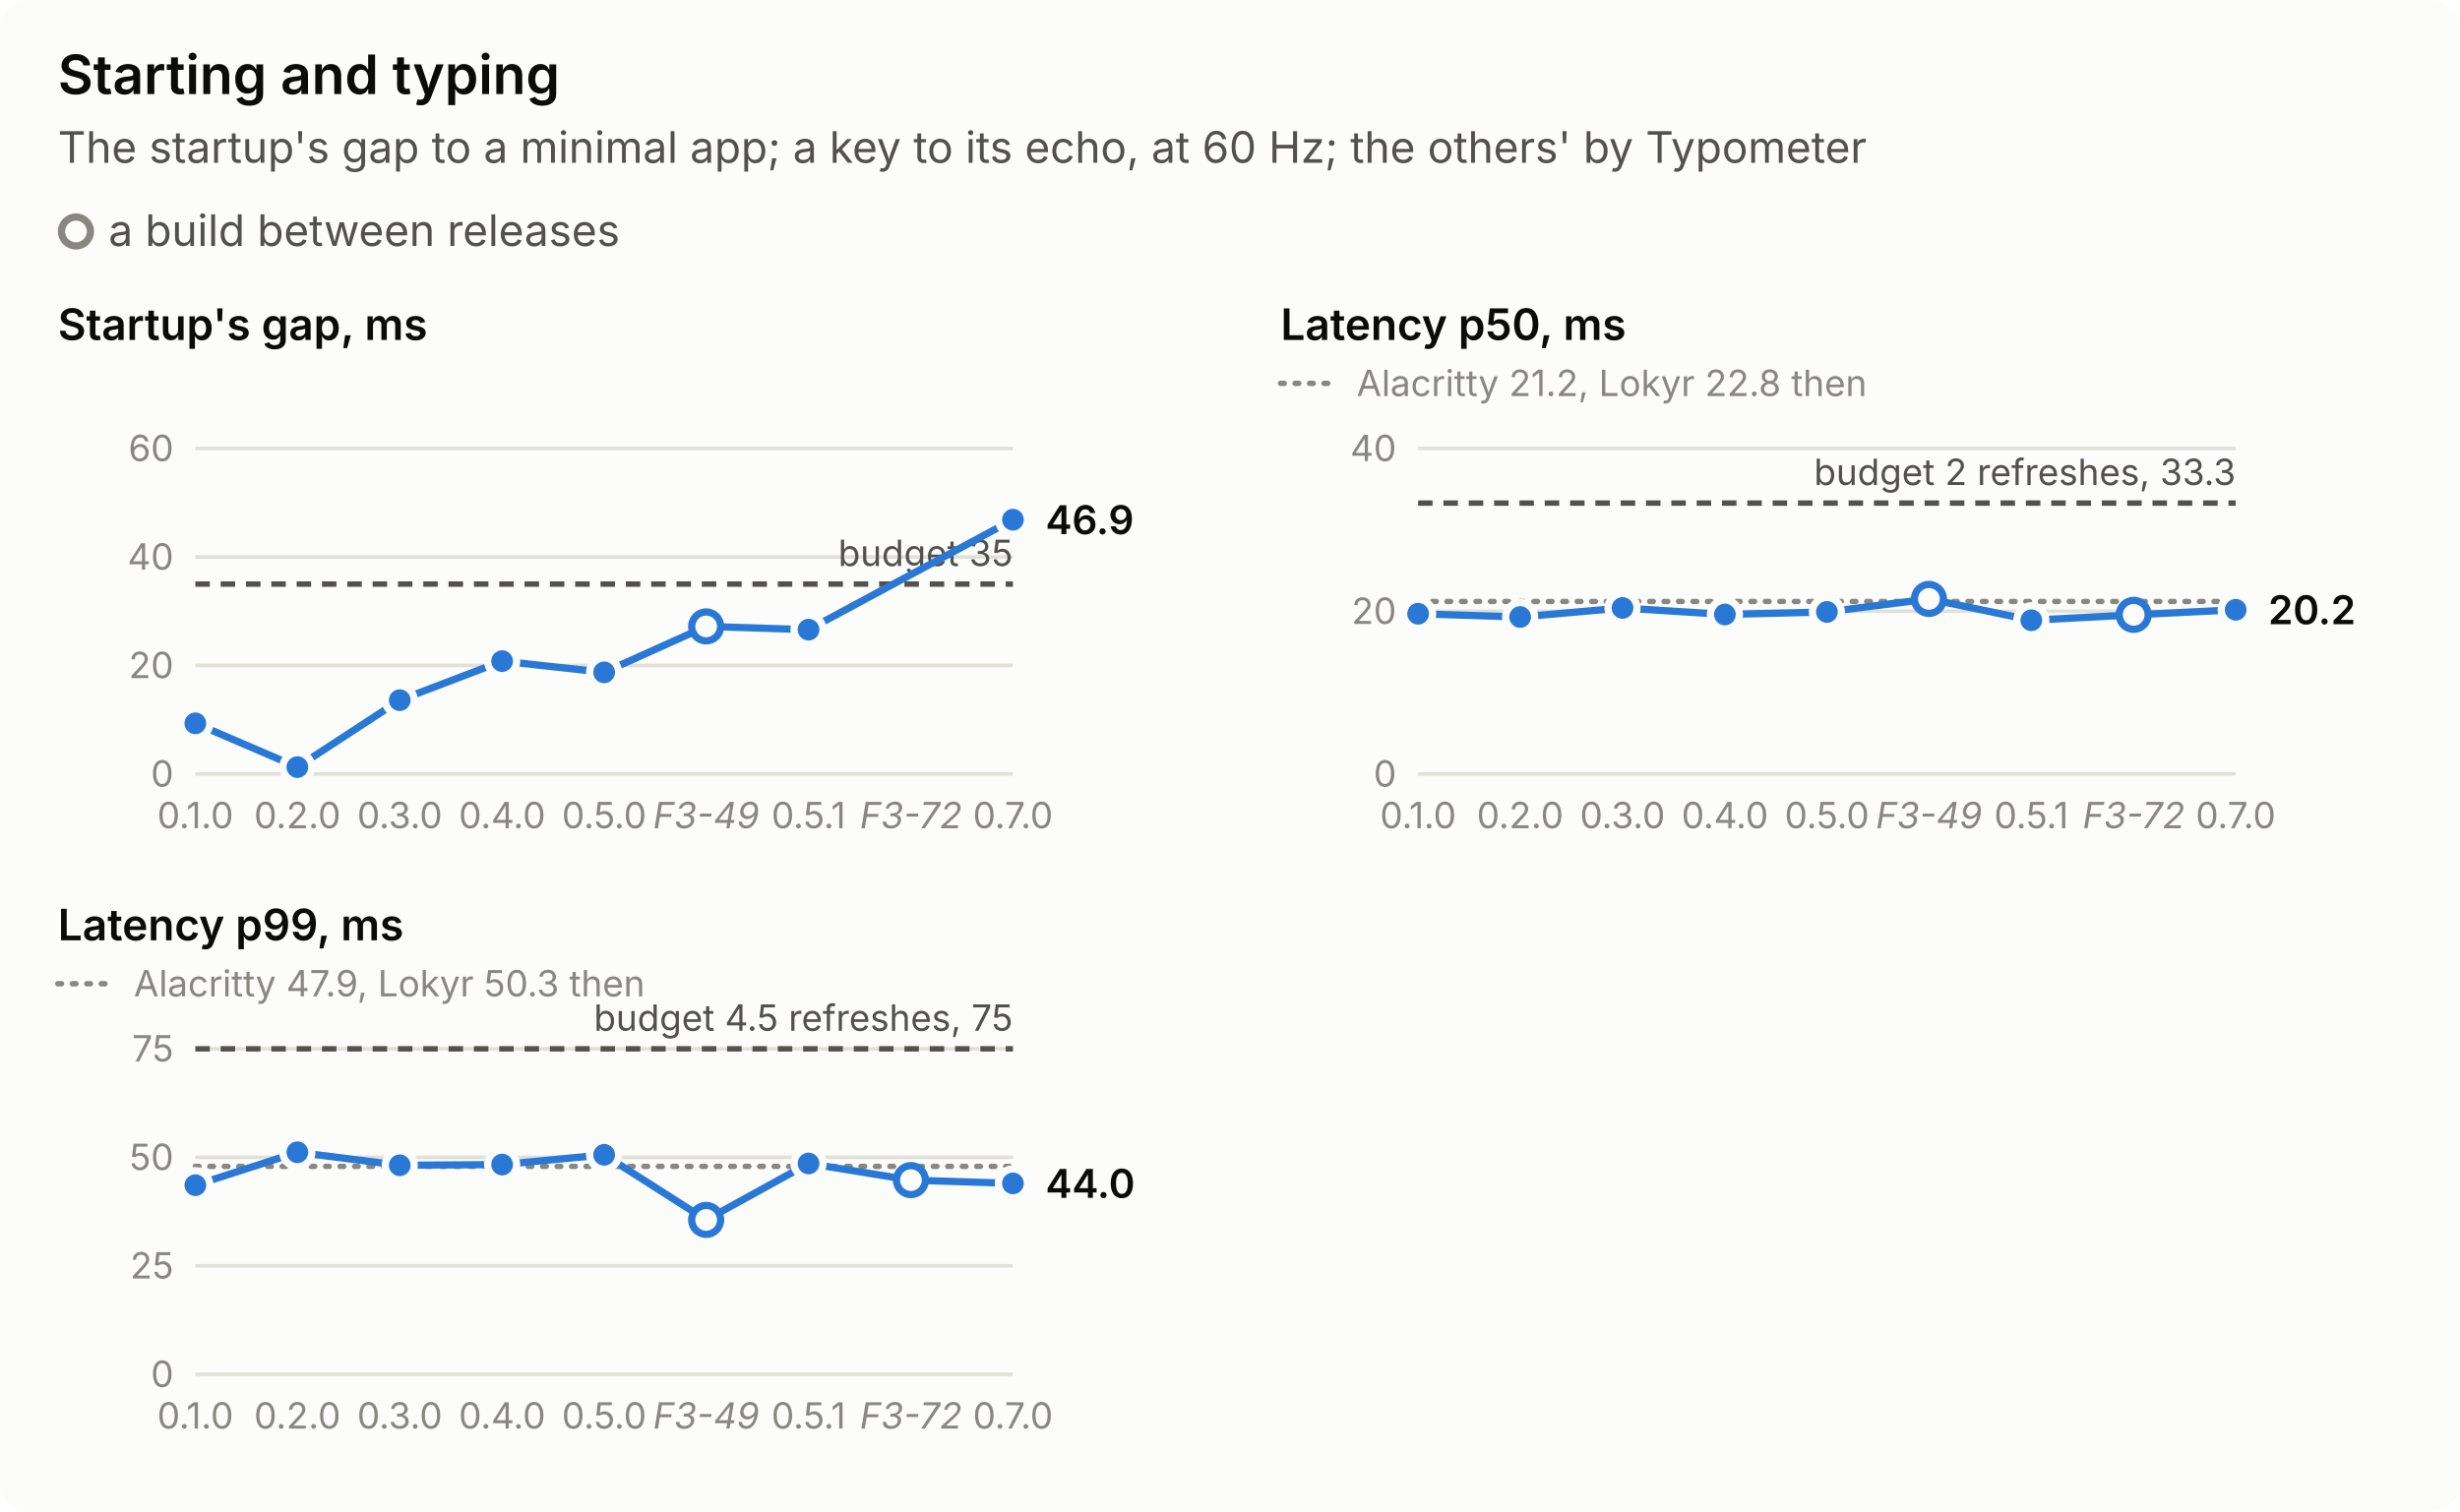
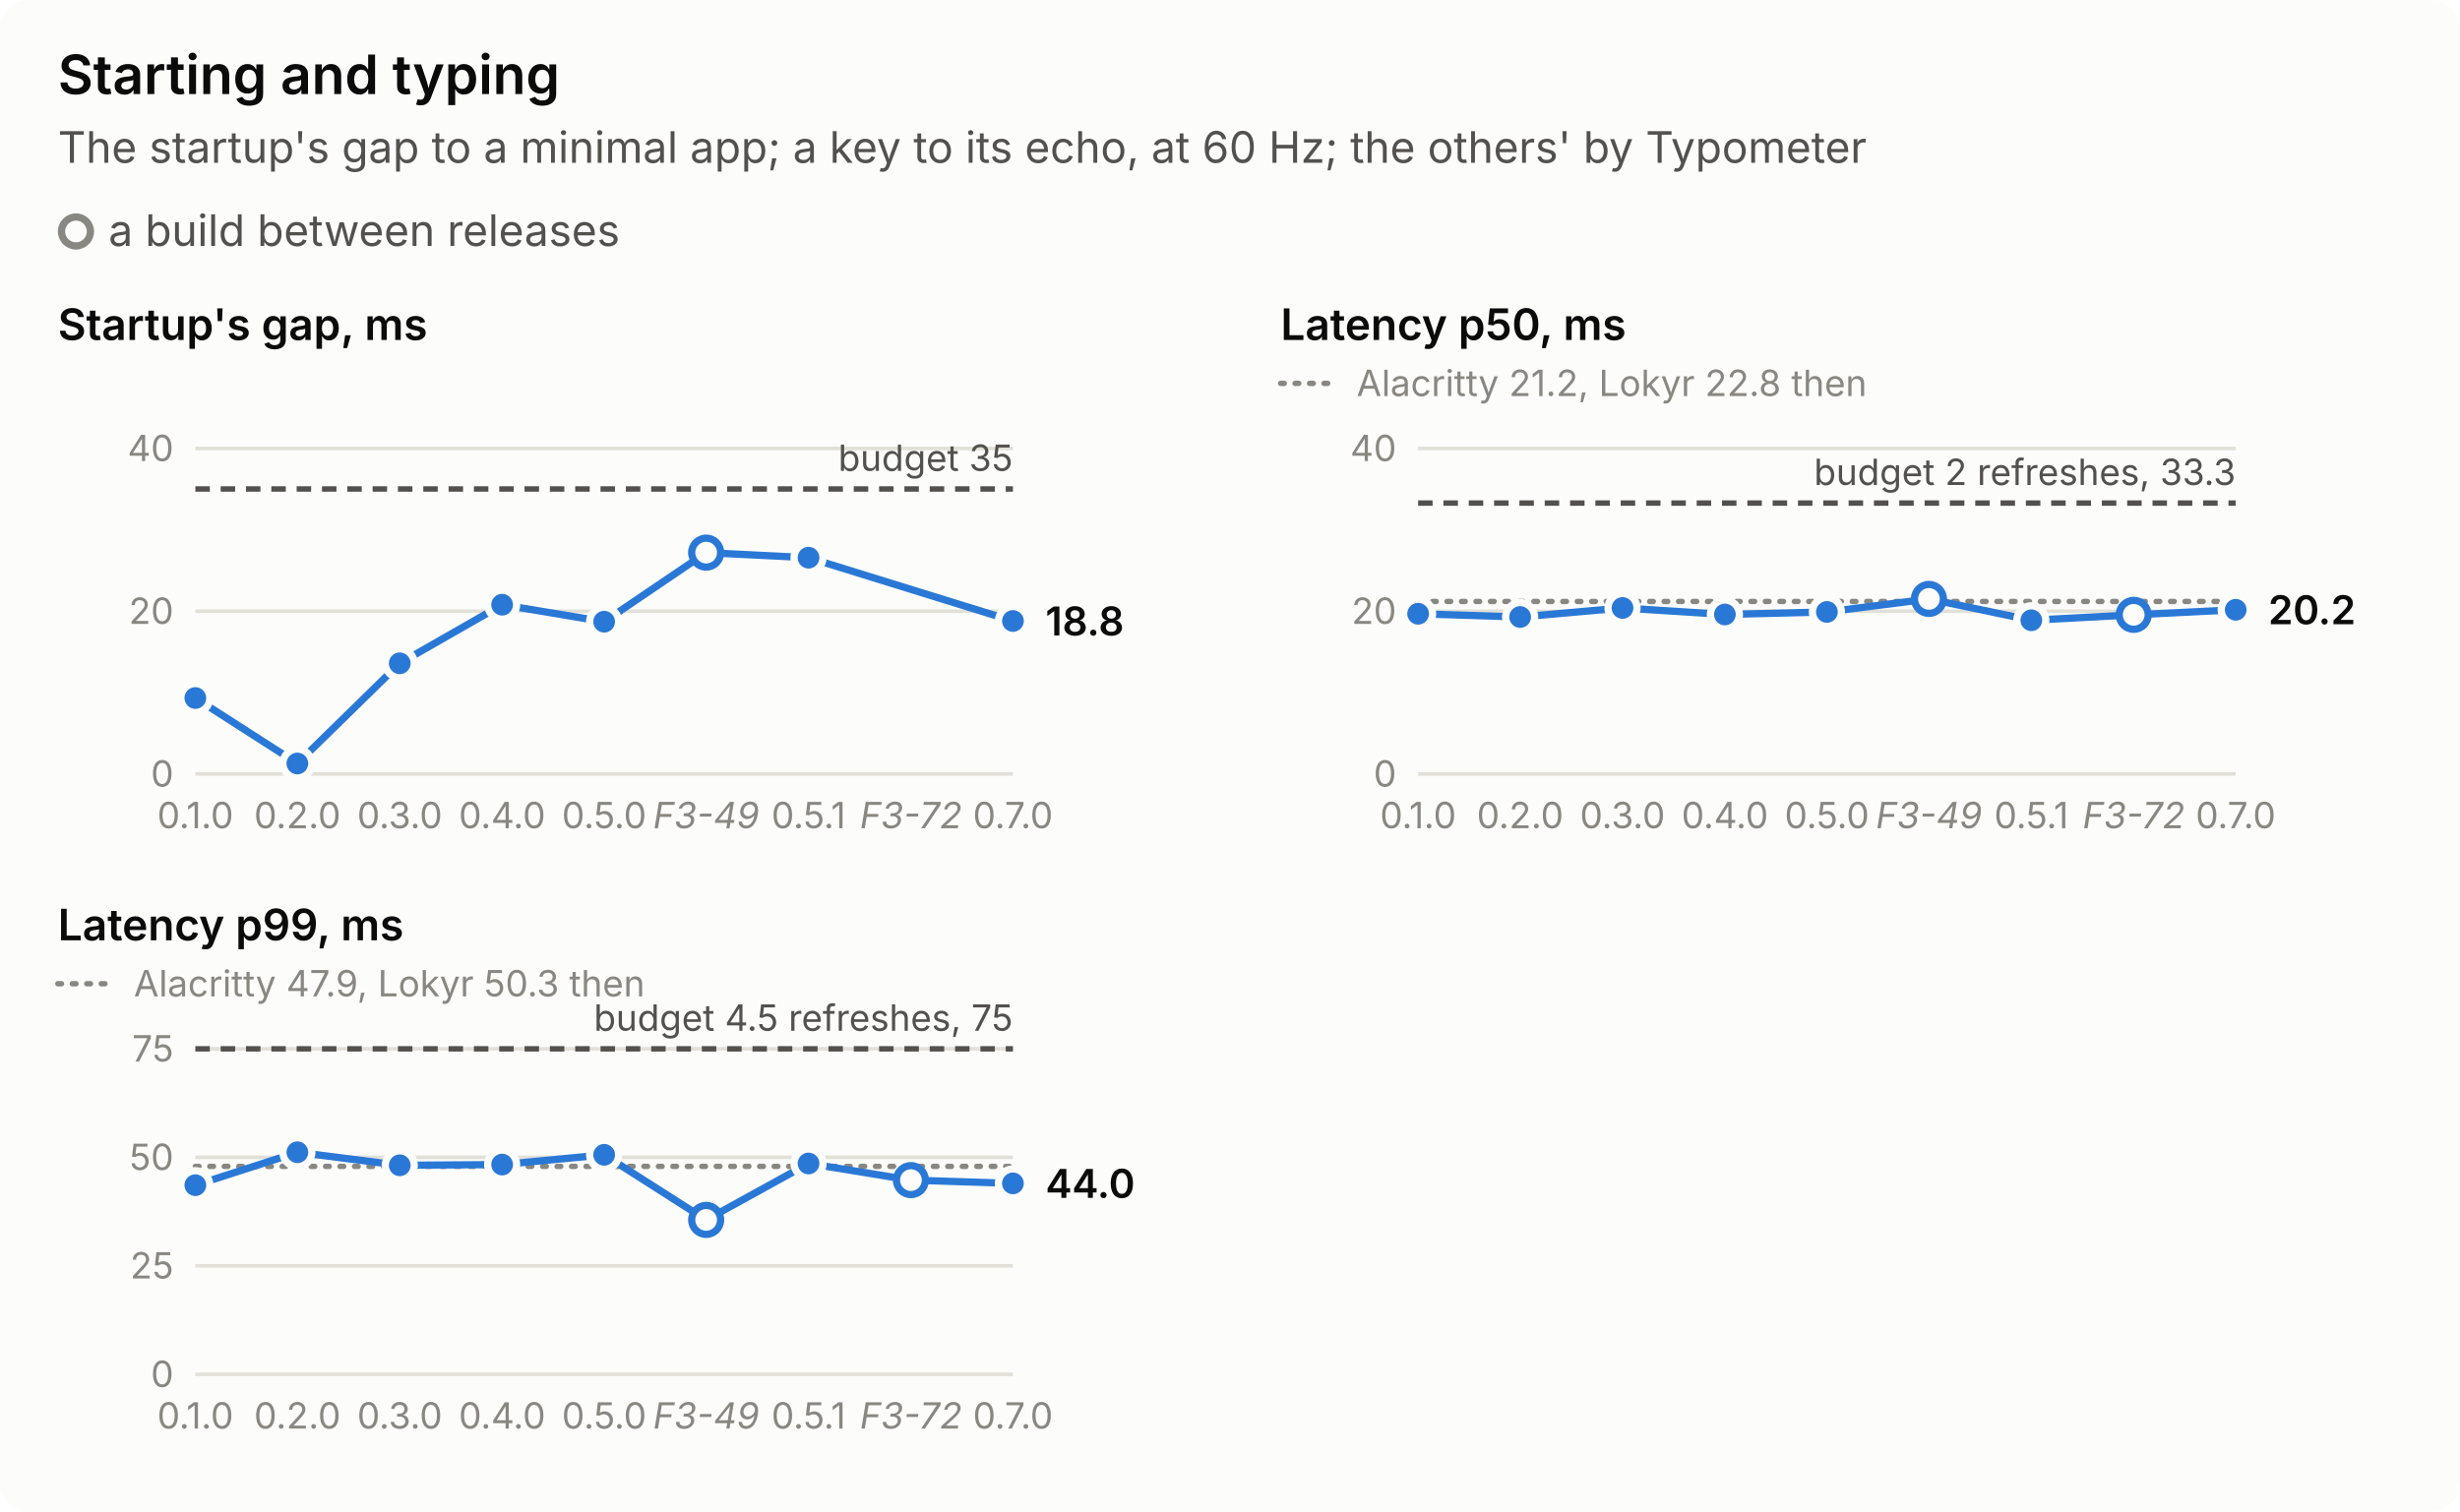
<svg xmlns="http://www.w3.org/2000/svg" width="680" height="418" viewBox="0 0 680 418" role="img" aria-label="Starting and typing">
  <style>
  .surface { fill: #fcfcfb; }
  .primary { fill: #0b0b0b; }
  .secondary { fill: #52514e; }
  .muted { fill: #898781; }
  .grid { stroke: #e1e0d9; }
  .base { stroke: #c3c2b7; }
  .accent { fill: #2a78d6; }
  .context { fill: #898781; }
  .accent-line { stroke: #2a78d6; }
  .context-line { stroke: #898781; }
  .second { fill: #eb6834; }
  .second-line { stroke: #eb6834; }
  .ring { stroke: #fcfcfb; }
  .budget { stroke: #52514e; }
  text { font-family: system-ui, -apple-system, "Segoe UI", sans-serif; }
  .tick { font-variant-numeric: tabular-nums; }
  @media (prefers-color-scheme: dark) {
    .surface { fill: #1a1a19; }
    .primary { fill: #f0efec; }
    .secondary { fill: #c3c2b7; }
    .muted { fill: #898781; }
    .grid { stroke: #2c2c2a; }
    .base { stroke: #383835; }
    .accent { fill: #3987e5; }
    .context { fill: #6f6e69; }
    .accent-line { stroke: #3987e5; }
    .context-line { stroke: #6f6e69; }
    .second { fill: #d95926; }
    .second-line { stroke: #d95926; }
    .ring { stroke: #1a1a19; }
    .budget { stroke: #c3c2b7; }
  }
</style>
  <rect class="surface" width="680" height="418" rx="8" />
  <text class="primary" x="16" y="26" font-size="15" font-weight="600">Starting and typing</text>
  <text class="secondary" x="16" y="45" font-size="12">The startup's gap to a minimal app; a key to its echo, at 60 Hz; the others' by Typometer</text>
  <circle class="surface context-line" cx="21" cy="64" r="4" stroke-width="2" />
  <text class="secondary" x="30" y="68" font-size="12">a build between releases</text>
  <text class="primary" x="16.0" y="94" font-size="12" font-weight="600">Startup's gap, ms</text>
  <line class="grid" x1="54.0" y1="214.0" x2="280.0" y2="214.0" stroke-width="1" />
  <text class="muted tick" x="48.0" y="217.5" font-size="10" text-anchor="end">0</text>
-   <line class="grid" x1="54.0" y1="184.0" x2="280.0" y2="184.0" stroke-width="1" />
-   <text class="muted tick" x="48.0" y="187.5" font-size="10" text-anchor="end">20</text>
-   <line class="grid" x1="54.0" y1="154.0" x2="280.0" y2="154.0" stroke-width="1" />
-   <text class="muted tick" x="48.0" y="157.5" font-size="10" text-anchor="end">40</text>
+   <line class="grid" x1="54.0" y1="169.0" x2="280.0" y2="169.0" stroke-width="1" />
+   <text class="muted tick" x="48.0" y="172.5" font-size="10" text-anchor="end">20</text>
  <line class="grid" x1="54.0" y1="124.0" x2="280.0" y2="124.0" stroke-width="1" />
-   <text class="muted tick" x="48.0" y="127.5" font-size="10" text-anchor="end">60</text>
+   <text class="muted tick" x="48.0" y="127.5" font-size="10" text-anchor="end">40</text>
  <text class="muted" x="54.0" y="229.0" font-size="10" text-anchor="middle">0.1.0</text>
  <text class="muted" x="82.2" y="229.0" font-size="10" text-anchor="middle">0.2.0</text>
  <text class="muted" x="110.5" y="229.0" font-size="10" text-anchor="middle">0.3.0</text>
  <text class="muted" x="138.8" y="229.0" font-size="10" text-anchor="middle">0.4.0</text>
  <text class="muted" x="167.0" y="229.0" font-size="10" text-anchor="middle">0.5.0</text>
  <text class="muted" x="195.2" y="229.0" font-size="10" text-anchor="middle" font-style="italic">F3-49</text>
  <text class="muted" x="223.5" y="229.0" font-size="10" text-anchor="middle">0.5.1</text>
  <text class="muted" x="251.8" y="229.0" font-size="10" text-anchor="middle" font-style="italic">F3-72</text>
  <text class="muted" x="280.0" y="229.0" font-size="10" text-anchor="middle">0.7.0</text>
-   <line class="budget" x1="54.0" y1="161.5" x2="280.0" y2="161.5" stroke-width="1.5" stroke-dasharray="4 3" />
-   <text class="secondary" x="280.0" y="156.5" font-size="10" text-anchor="end">budget 35</text>
-   <line class="accent-line" x1="54.0" y1="200.0" x2="82.2" y2="212.1" stroke-width="2" stroke-linecap="round" />
-   <line class="accent-line" x1="82.2" y1="212.1" x2="110.5" y2="193.6" stroke-width="2" stroke-linecap="round" />
-   <line class="accent-line" x1="110.5" y1="193.6" x2="138.8" y2="182.8" stroke-width="2" stroke-linecap="round" />
-   <line class="accent-line" x1="138.8" y1="182.8" x2="167.0" y2="185.9" stroke-width="2" stroke-linecap="round" />
-   <line class="accent-line" x1="167.0" y1="185.9" x2="195.2" y2="173.2" stroke-width="2" stroke-linecap="round" />
-   <line class="accent-line" x1="195.2" y1="173.2" x2="223.5" y2="174.1" stroke-width="2" stroke-linecap="round" />
-   <line class="accent-line" x1="223.5" y1="174.1" x2="280.0" y2="143.7" stroke-width="2" stroke-linecap="round" />
-   <circle class="accent ring" cx="54.0" cy="200.0" r="4" stroke-width="2" />
-   <circle class="accent ring" cx="82.2" cy="212.1" r="4" stroke-width="2" />
-   <circle class="accent ring" cx="110.5" cy="193.6" r="4" stroke-width="2" />
-   <circle class="accent ring" cx="138.8" cy="182.8" r="4" stroke-width="2" />
-   <circle class="accent ring" cx="167.0" cy="185.9" r="4" stroke-width="2" />
-   <circle class="surface accent-line" cx="195.2" cy="173.2" r="4" stroke-width="2" />
-   <circle class="accent ring" cx="223.5" cy="174.1" r="4" stroke-width="2" />
-   <circle class="accent ring" cx="280.0" cy="143.7" r="4" stroke-width="2" />
-   <text class="primary tick" x="289.0" y="147.7" font-size="11" font-weight="600">46.9</text>
+   <line class="budget" x1="54.0" y1="135.2" x2="280.0" y2="135.2" stroke-width="1.5" stroke-dasharray="4 3" />
+   <text class="secondary" x="280.0" y="130.2" font-size="10" text-anchor="end">budget 35</text>
+   <line class="accent-line" x1="54.0" y1="193.0" x2="82.2" y2="211.1" stroke-width="2" stroke-linecap="round" />
+   <line class="accent-line" x1="82.2" y1="211.1" x2="110.5" y2="183.4" stroke-width="2" stroke-linecap="round" />
+   <line class="accent-line" x1="110.5" y1="183.4" x2="138.8" y2="167.2" stroke-width="2" stroke-linecap="round" />
+   <line class="accent-line" x1="138.8" y1="167.2" x2="167.0" y2="171.9" stroke-width="2" stroke-linecap="round" />
+   <line class="accent-line" x1="167.0" y1="171.9" x2="195.2" y2="152.8" stroke-width="2" stroke-linecap="round" />
+   <line class="accent-line" x1="195.2" y1="152.8" x2="223.5" y2="154.2" stroke-width="2" stroke-linecap="round" />
+   <line class="accent-line" x1="223.5" y1="154.2" x2="280.0" y2="171.7" stroke-width="2" stroke-linecap="round" />
+   <circle class="accent ring" cx="54.0" cy="193.0" r="4" stroke-width="2" />
+   <circle class="accent ring" cx="82.2" cy="211.1" r="4" stroke-width="2" />
+   <circle class="accent ring" cx="110.5" cy="183.4" r="4" stroke-width="2" />
+   <circle class="accent ring" cx="138.8" cy="167.2" r="4" stroke-width="2" />
+   <circle class="accent ring" cx="167.0" cy="171.9" r="4" stroke-width="2" />
+   <circle class="surface accent-line" cx="195.2" cy="152.8" r="4" stroke-width="2" />
+   <circle class="accent ring" cx="223.5" cy="154.2" r="4" stroke-width="2" />
+   <circle class="accent ring" cx="280.0" cy="171.7" r="4" stroke-width="2" />
+   <text class="primary tick" x="289.0" y="175.7" font-size="11" font-weight="600">18.8</text>
  <text class="primary" x="354.0" y="94" font-size="12" font-weight="600">Latency p50, ms</text>
  <line class="grid" x1="392.0" y1="214.0" x2="618.0" y2="214.0" stroke-width="1" />
  <text class="muted tick" x="386.0" y="217.5" font-size="10" text-anchor="end">0</text>
  <line class="grid" x1="392.0" y1="169.0" x2="618.0" y2="169.0" stroke-width="1" />
  <text class="muted tick" x="386.0" y="172.5" font-size="10" text-anchor="end">20</text>
  <line class="grid" x1="392.0" y1="124.0" x2="618.0" y2="124.0" stroke-width="1" />
  <text class="muted tick" x="386.0" y="127.5" font-size="10" text-anchor="end">40</text>
  <text class="muted" x="392.0" y="229.0" font-size="10" text-anchor="middle">0.1.0</text>
  <text class="muted" x="420.2" y="229.0" font-size="10" text-anchor="middle">0.2.0</text>
  <text class="muted" x="448.5" y="229.0" font-size="10" text-anchor="middle">0.3.0</text>
  <text class="muted" x="476.8" y="229.0" font-size="10" text-anchor="middle">0.4.0</text>
  <text class="muted" x="505.0" y="229.0" font-size="10" text-anchor="middle">0.5.0</text>
  <text class="muted" x="533.2" y="229.0" font-size="10" text-anchor="middle" font-style="italic">F3-49</text>
  <text class="muted" x="561.5" y="229.0" font-size="10" text-anchor="middle">0.5.1</text>
  <text class="muted" x="589.8" y="229.0" font-size="10" text-anchor="middle" font-style="italic">F3-72</text>
  <text class="muted" x="618.0" y="229.0" font-size="10" text-anchor="middle">0.7.0</text>
  <line class="budget" x1="392.0" y1="139.1" x2="618.0" y2="139.1" stroke-width="1.5" stroke-dasharray="4 3" />
  <text class="secondary" x="618.0" y="134.1" font-size="10" text-anchor="end">budget 2 refreshes, 33.3</text>
  <line class="context-line" x1="392.0" y1="166.3" x2="618.0" y2="166.3" stroke-width="1.5" stroke-dasharray="1 3" stroke-linecap="round" />
  <line class="context-line" x1="354.0" y1="106.0" x2="369.0" y2="106.0" stroke-width="1.5" stroke-dasharray="1 3" stroke-linecap="round" />
  <text class="muted" x="375.0" y="109.5" font-size="10">Alacritty 21.2, Lokyr 22.8 then</text>
  <line class="accent-line" x1="392.0" y1="169.7" x2="420.2" y2="170.6" stroke-width="2" stroke-linecap="round" />
  <line class="accent-line" x1="420.2" y1="170.6" x2="448.5" y2="168.1" stroke-width="2" stroke-linecap="round" />
  <line class="accent-line" x1="448.5" y1="168.1" x2="476.8" y2="169.9" stroke-width="2" stroke-linecap="round" />
  <line class="accent-line" x1="476.8" y1="169.9" x2="505.0" y2="169.2" stroke-width="2" stroke-linecap="round" />
  <line class="accent-line" x1="505.0" y1="169.2" x2="533.2" y2="165.6" stroke-width="2" stroke-linecap="round" />
  <line class="accent-line" x1="533.2" y1="165.6" x2="561.5" y2="171.5" stroke-width="2" stroke-linecap="round" />
  <line class="accent-line" x1="561.5" y1="171.5" x2="589.8" y2="170.0" stroke-width="2" stroke-linecap="round" />
  <line class="accent-line" x1="589.8" y1="170.0" x2="618.0" y2="168.6" stroke-width="2" stroke-linecap="round" />
  <circle class="accent ring" cx="392.0" cy="169.7" r="4" stroke-width="2" />
  <circle class="accent ring" cx="420.2" cy="170.6" r="4" stroke-width="2" />
  <circle class="accent ring" cx="448.5" cy="168.1" r="4" stroke-width="2" />
  <circle class="accent ring" cx="476.8" cy="169.9" r="4" stroke-width="2" />
  <circle class="accent ring" cx="505.0" cy="169.2" r="4" stroke-width="2" />
  <circle class="surface accent-line" cx="533.2" cy="165.6" r="4" stroke-width="2" />
  <circle class="accent ring" cx="561.5" cy="171.5" r="4" stroke-width="2" />
  <circle class="surface accent-line" cx="589.8" cy="170.0" r="4" stroke-width="2" />
  <circle class="accent ring" cx="618.0" cy="168.6" r="4" stroke-width="2" />
  <text class="primary tick" x="627.0" y="172.6" font-size="11" font-weight="600">20.2</text>
  <text class="primary" x="16.0" y="260" font-size="12" font-weight="600">Latency p99, ms</text>
  <line class="grid" x1="54.0" y1="380.0" x2="280.0" y2="380.0" stroke-width="1" />
  <text class="muted tick" x="48.0" y="383.5" font-size="10" text-anchor="end">0</text>
  <line class="grid" x1="54.0" y1="350.0" x2="280.0" y2="350.0" stroke-width="1" />
  <text class="muted tick" x="48.0" y="353.5" font-size="10" text-anchor="end">25</text>
  <line class="grid" x1="54.0" y1="320.0" x2="280.0" y2="320.0" stroke-width="1" />
  <text class="muted tick" x="48.0" y="323.5" font-size="10" text-anchor="end">50</text>
  <line class="grid" x1="54.0" y1="290.0" x2="280.0" y2="290.0" stroke-width="1" />
  <text class="muted tick" x="48.0" y="293.5" font-size="10" text-anchor="end">75</text>
  <text class="muted" x="54.0" y="395.0" font-size="10" text-anchor="middle">0.1.0</text>
  <text class="muted" x="82.2" y="395.0" font-size="10" text-anchor="middle">0.2.0</text>
  <text class="muted" x="110.5" y="395.0" font-size="10" text-anchor="middle">0.3.0</text>
  <text class="muted" x="138.8" y="395.0" font-size="10" text-anchor="middle">0.4.0</text>
  <text class="muted" x="167.0" y="395.0" font-size="10" text-anchor="middle">0.5.0</text>
  <text class="muted" x="195.2" y="395.0" font-size="10" text-anchor="middle" font-style="italic">F3-49</text>
  <text class="muted" x="223.5" y="395.0" font-size="10" text-anchor="middle">0.5.1</text>
  <text class="muted" x="251.8" y="395.0" font-size="10" text-anchor="middle" font-style="italic">F3-72</text>
  <text class="muted" x="280.0" y="395.0" font-size="10" text-anchor="middle">0.7.0</text>
  <line class="budget" x1="54.0" y1="290.0" x2="280.0" y2="290.0" stroke-width="1.5" stroke-dasharray="4 3" />
  <text class="secondary" x="280.0" y="285.0" font-size="10" text-anchor="end">budget 4.5 refreshes, 75</text>
  <line class="context-line" x1="54.0" y1="322.5" x2="280.0" y2="322.5" stroke-width="1.5" stroke-dasharray="1 3" stroke-linecap="round" />
  <line class="context-line" x1="16.0" y1="272.0" x2="31.0" y2="272.0" stroke-width="1.5" stroke-dasharray="1 3" stroke-linecap="round" />
  <text class="muted" x="37.0" y="275.5" font-size="10">Alacritty 47.9, Lokyr 50.3 then</text>
  <line class="accent-line" x1="54.0" y1="327.7" x2="82.2" y2="318.6" stroke-width="2" stroke-linecap="round" />
  <line class="accent-line" x1="82.2" y1="318.6" x2="110.5" y2="322.2" stroke-width="2" stroke-linecap="round" />
  <line class="accent-line" x1="110.5" y1="322.2" x2="138.8" y2="322.0" stroke-width="2" stroke-linecap="round" />
  <line class="accent-line" x1="138.8" y1="322.0" x2="167.0" y2="319.3" stroke-width="2" stroke-linecap="round" />
  <line class="accent-line" x1="167.0" y1="319.3" x2="195.2" y2="337.3" stroke-width="2" stroke-linecap="round" />
  <line class="accent-line" x1="195.2" y1="337.3" x2="223.5" y2="321.7" stroke-width="2" stroke-linecap="round" />
  <line class="accent-line" x1="223.5" y1="321.7" x2="251.8" y2="326.3" stroke-width="2" stroke-linecap="round" />
  <line class="accent-line" x1="251.8" y1="326.3" x2="280.0" y2="327.2" stroke-width="2" stroke-linecap="round" />
  <circle class="accent ring" cx="54.0" cy="327.7" r="4" stroke-width="2" />
  <circle class="accent ring" cx="82.2" cy="318.6" r="4" stroke-width="2" />
  <circle class="accent ring" cx="110.5" cy="322.2" r="4" stroke-width="2" />
  <circle class="accent ring" cx="138.8" cy="322.0" r="4" stroke-width="2" />
  <circle class="accent ring" cx="167.0" cy="319.3" r="4" stroke-width="2" />
  <circle class="surface accent-line" cx="195.2" cy="337.3" r="4" stroke-width="2" />
  <circle class="accent ring" cx="223.5" cy="321.7" r="4" stroke-width="2" />
  <circle class="surface accent-line" cx="251.8" cy="326.3" r="4" stroke-width="2" />
  <circle class="accent ring" cx="280.0" cy="327.2" r="4" stroke-width="2" />
  <text class="primary tick" x="289.0" y="331.2" font-size="11" font-weight="600">44.0</text>
</svg>
